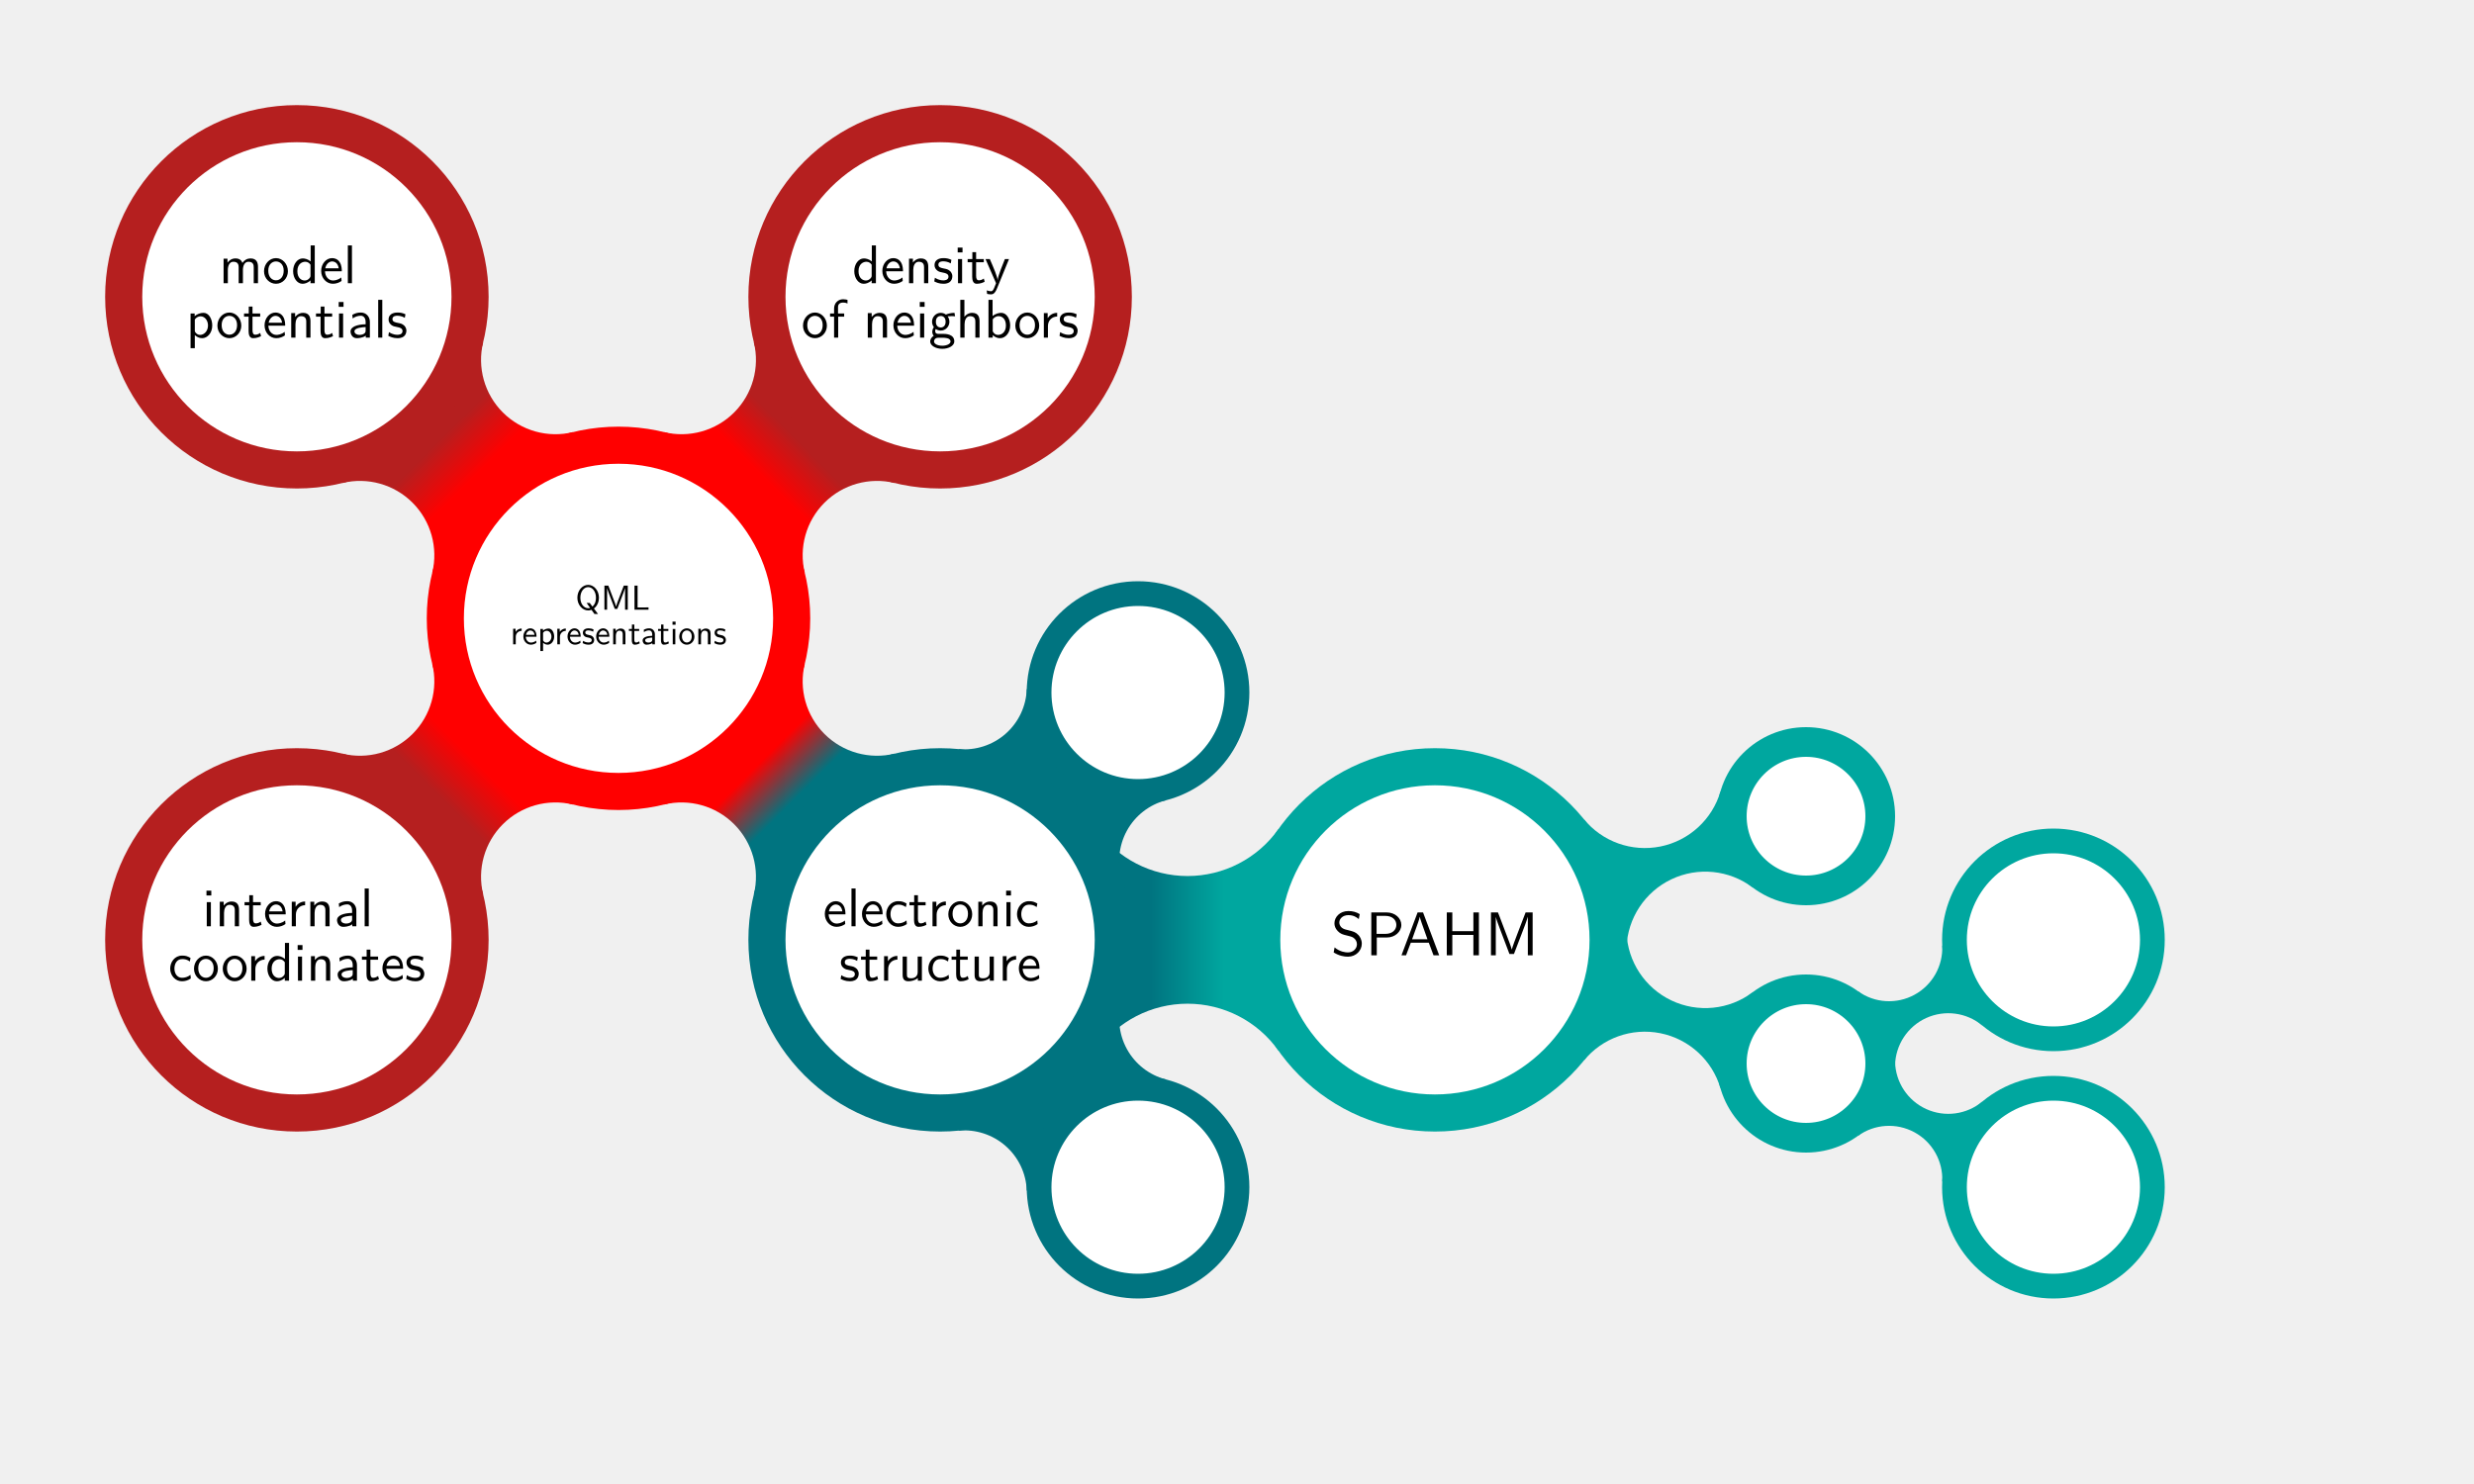
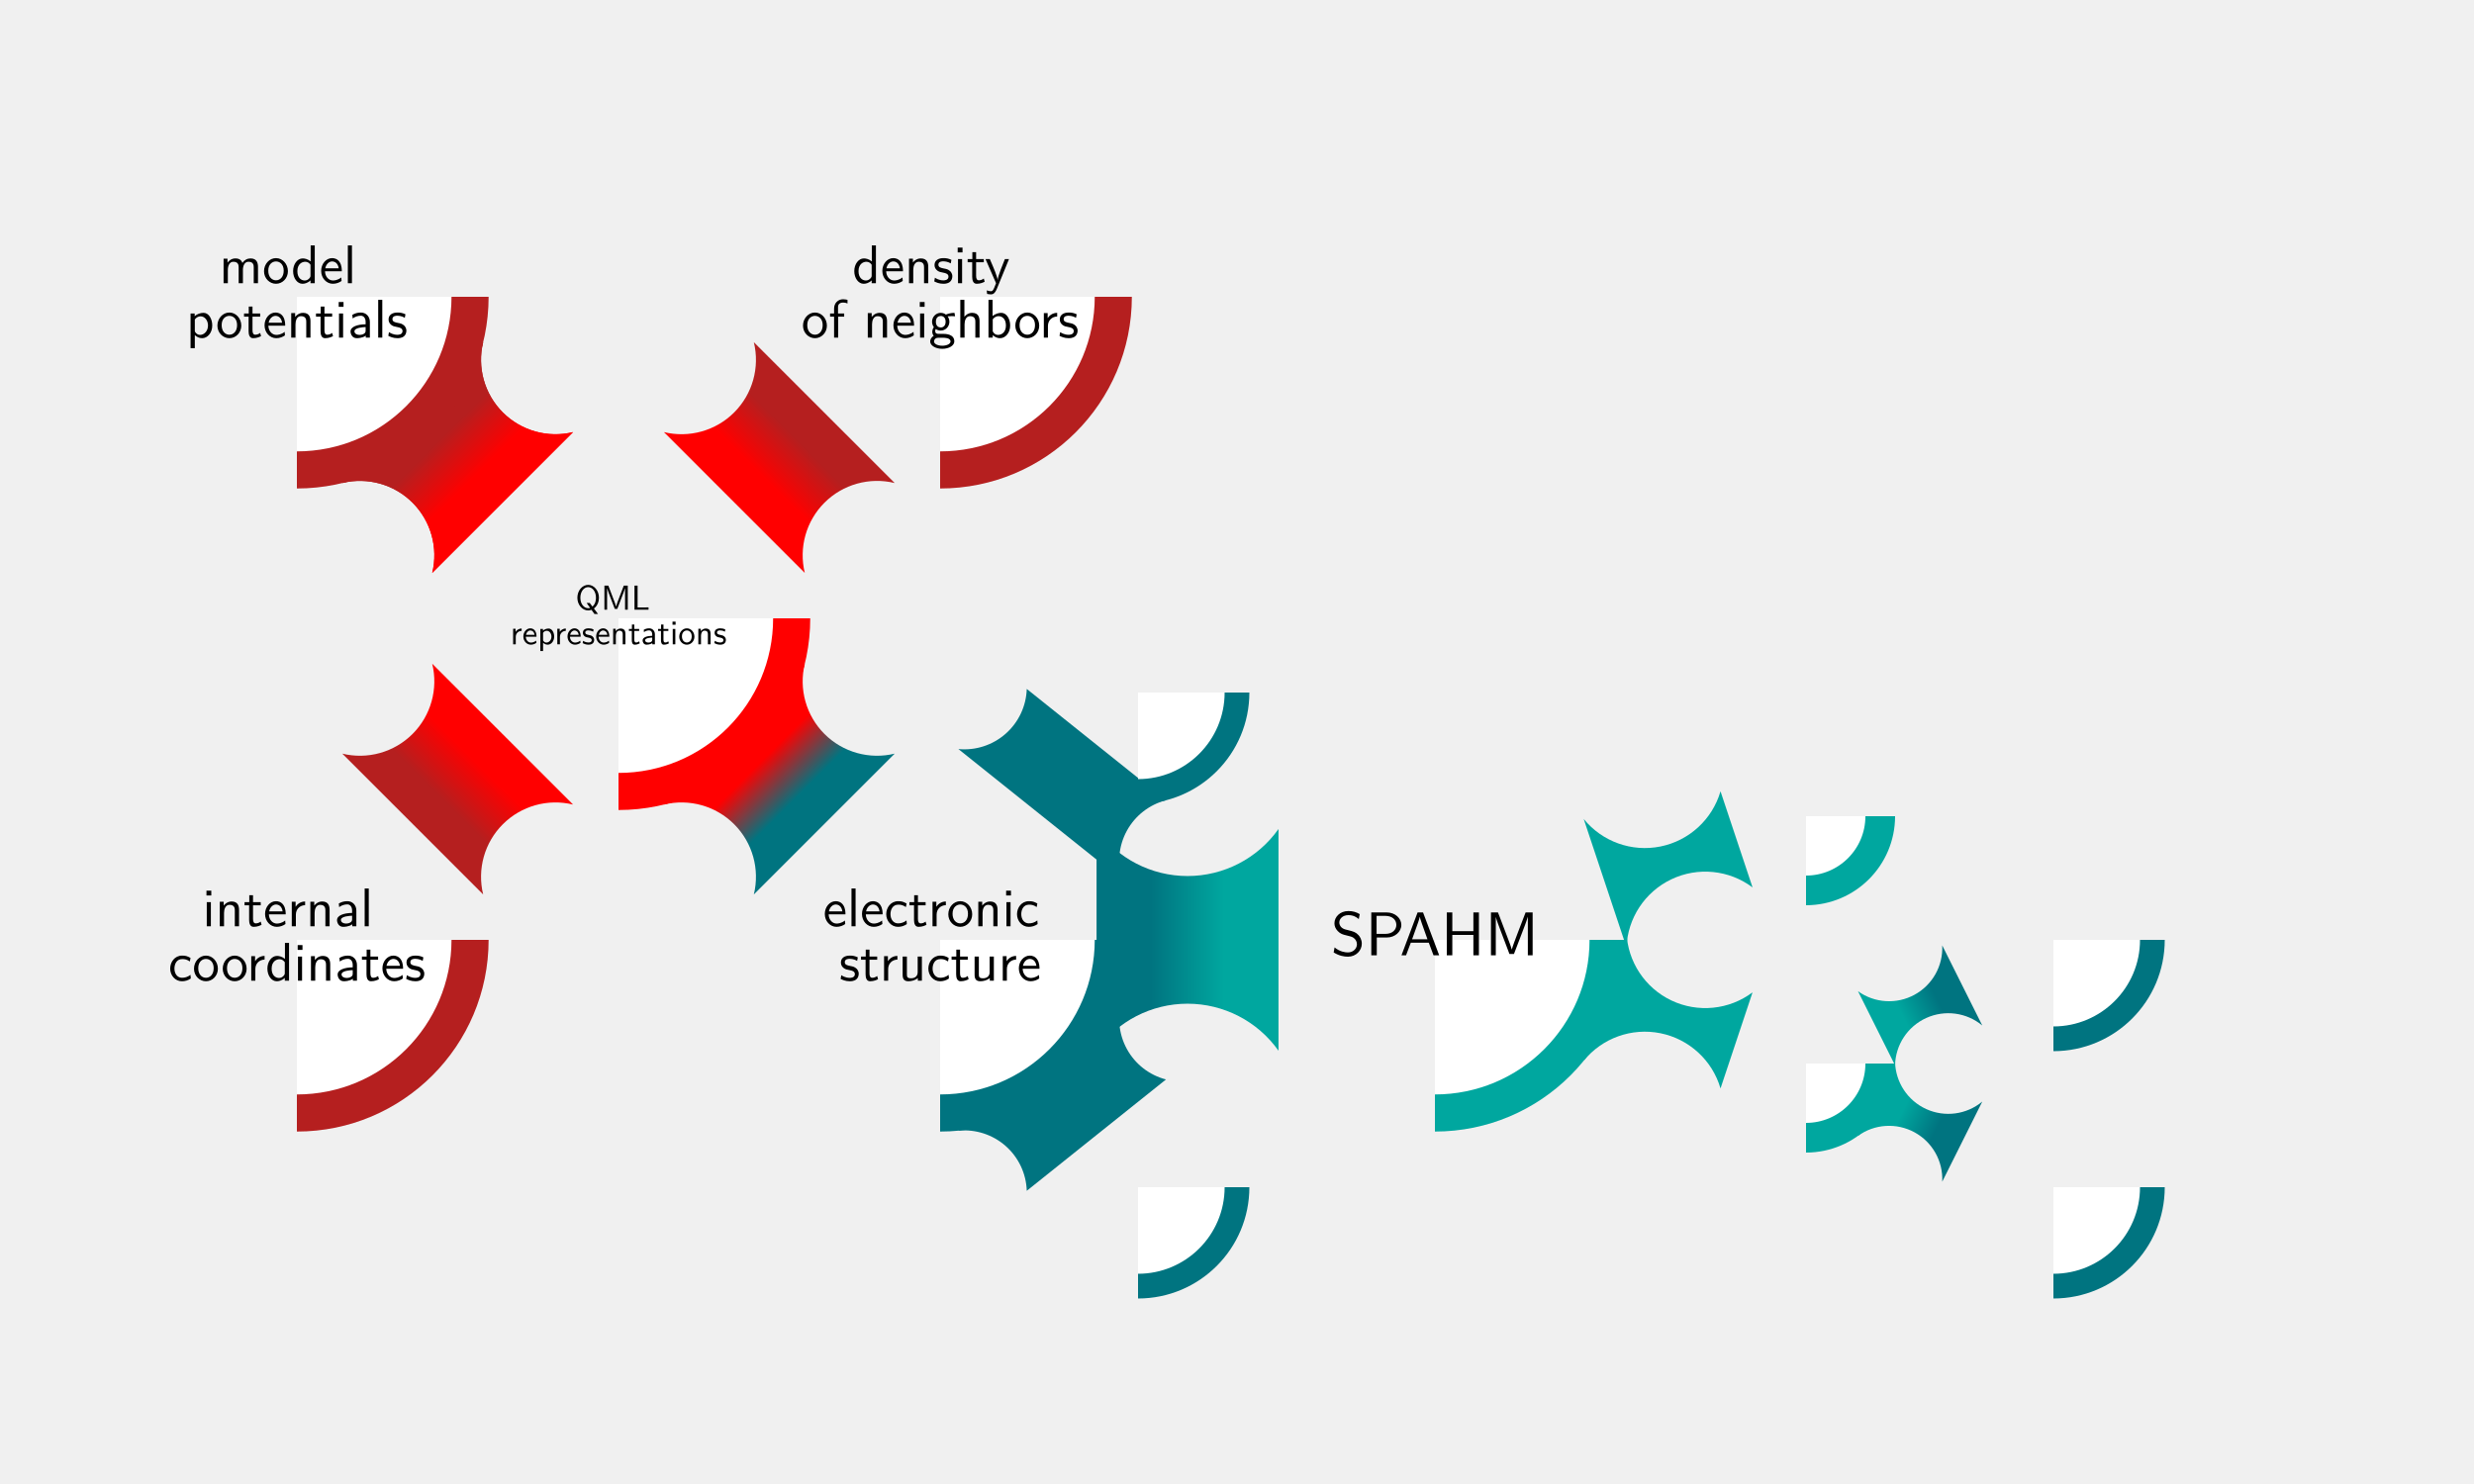
<svg xmlns="http://www.w3.org/2000/svg" xmlns:xlink="http://www.w3.org/1999/xlink" width="1000" height="600">
  <defs>
-     <g id="bubble0">
-       <circle cx="0" cy="0" r="70" fill="#ffffff" stroke="#ff0000" stroke-width="15" />
-     </g>
-     <g id="bubble1">
-       <circle cx="0" cy="0" r="70" fill="#ffffff" stroke="#b51f1f" stroke-width="15" />
-     </g>
-     <g id="bubble2">
-       <circle cx="0" cy="0" r="70" fill="#ffffff" stroke="#007480" stroke-width="15" />
-     </g>
-     <g id="bubble3">
-       <circle cx="0" cy="0" r="40" fill="#ffffff" stroke="#007480" stroke-width="10" />
-     </g>
-     <g id="bubble4">
-       <circle cx="0" cy="0" r="70" fill="#ffffff" stroke="#00a79f" stroke-width="15" />
-     </g>
-     <g id="bubble5">
-       <circle cx="0" cy="0" r="30" fill="#ffffff" stroke="#00a79f" stroke-width="12" />
-     </g>
-     <g id="bubble6">
-       <circle cx="0" cy="0" r="40" fill="#ffffff" stroke="#00a79f" stroke-width="10" />
-     </g>
-     <linearGradient id="myGradient0.0" gradientTransform="rotate(90)">
-       <stop offset="30%" stop-color="#ff0000" />
-       <stop offset="70%" stop-color="#ff0000" />
+     <linearGradient id="myGradient1.2" x1="0" x2="0" y1="0" y2="1">
+       <stop offset="30.0%" stop-color="#ff0000" />
+       <stop offset="70.0%" stop-color="#b51f1f" />
    </linearGradient>
-     <linearGradient id="myGradient0.1" gradientTransform="rotate(90)">
-       <stop offset="30%" stop-color="#ff0000" />
-       <stop offset="70%" stop-color="#b51f1f" />
+     <linearGradient id="myGradient1.3" x1="0" x2="0" y1="0" y2="1">
+       <stop offset="30.0%" stop-color="#ff0000" />
+       <stop offset="70.0%" stop-color="#007480" />
    </linearGradient>
-     <linearGradient id="myGradient0.2" gradientTransform="rotate(90)">
-       <stop offset="30%" stop-color="#ff0000" />
-       <stop offset="70%" stop-color="#007480" />
+     <linearGradient id="myGradient3.3" x1="0" x2="0" y1="0" y2="1">
+       <stop offset="30.0%" stop-color="#007480" />
+       <stop offset="70.0%" stop-color="#007480" />
    </linearGradient>
-     <linearGradient id="myGradient0.3" gradientTransform="rotate(90)">
-       <stop offset="30%" stop-color="#ff0000" />
-       <stop offset="70%" stop-color="#007480" />
+     <linearGradient id="myGradient3.4" x1="0" x2="0" y1="0" y2="1">
+       <stop offset="30.0%" stop-color="#007480" />
+       <stop offset="70.0%" stop-color="#00a79f" />
    </linearGradient>
-     <linearGradient id="myGradient0.4" gradientTransform="rotate(90)">
-       <stop offset="30%" stop-color="#ff0000" />
-       <stop offset="70%" stop-color="#00a79f" />
+     <linearGradient id="myGradient4.3" x1="0" x2="0" y1="0" y2="1">
+       <stop offset="30.0%" stop-color="#00a79f" />
+       <stop offset="70.0%" stop-color="#007480" />
    </linearGradient>
-     <linearGradient id="myGradient0.5" gradientTransform="rotate(90)">
-       <stop offset="30%" stop-color="#ff0000" />
-       <stop offset="70%" stop-color="#00a79f" />
-     </linearGradient>
-     <linearGradient id="myGradient0.6" gradientTransform="rotate(90)">
-       <stop offset="30%" stop-color="#ff0000" />
-       <stop offset="70%" stop-color="#00a79f" />
-     </linearGradient>
-     <linearGradient id="myGradient1.0" gradientTransform="rotate(90)">
-       <stop offset="30%" stop-color="#b51f1f" />
-       <stop offset="70%" stop-color="#ff0000" />
-     </linearGradient>
-     <linearGradient id="myGradient1.1" gradientTransform="rotate(90)">
-       <stop offset="30%" stop-color="#b51f1f" />
-       <stop offset="70%" stop-color="#b51f1f" />
-     </linearGradient>
-     <linearGradient id="myGradient1.2" gradientTransform="rotate(90)">
-       <stop offset="30%" stop-color="#b51f1f" />
-       <stop offset="70%" stop-color="#007480" />
-     </linearGradient>
-     <linearGradient id="myGradient1.3" gradientTransform="rotate(90)">
-       <stop offset="30%" stop-color="#b51f1f" />
-       <stop offset="70%" stop-color="#007480" />
-     </linearGradient>
-     <linearGradient id="myGradient1.4" gradientTransform="rotate(90)">
-       <stop offset="30%" stop-color="#b51f1f" />
-       <stop offset="70%" stop-color="#00a79f" />
-     </linearGradient>
-     <linearGradient id="myGradient1.5" gradientTransform="rotate(90)">
-       <stop offset="30%" stop-color="#b51f1f" />
-       <stop offset="70%" stop-color="#00a79f" />
-     </linearGradient>
-     <linearGradient id="myGradient1.6" gradientTransform="rotate(90)">
-       <stop offset="30%" stop-color="#b51f1f" />
-       <stop offset="70%" stop-color="#00a79f" />
-     </linearGradient>
-     <linearGradient id="myGradient2.0" gradientTransform="rotate(90)">
-       <stop offset="30%" stop-color="#007480" />
-       <stop offset="70%" stop-color="#ff0000" />
-     </linearGradient>
-     <linearGradient id="myGradient2.1" gradientTransform="rotate(90)">
-       <stop offset="30%" stop-color="#007480" />
-       <stop offset="70%" stop-color="#b51f1f" />
-     </linearGradient>
-     <linearGradient id="myGradient2.2" gradientTransform="rotate(90)">
-       <stop offset="30%" stop-color="#007480" />
-       <stop offset="70%" stop-color="#007480" />
-     </linearGradient>
-     <linearGradient id="myGradient2.3" gradientTransform="rotate(90)">
-       <stop offset="30%" stop-color="#007480" />
-       <stop offset="70%" stop-color="#007480" />
-     </linearGradient>
-     <linearGradient id="myGradient2.4" gradientTransform="rotate(90)">
-       <stop offset="30%" stop-color="#007480" />
-       <stop offset="70%" stop-color="#00a79f" />
-     </linearGradient>
-     <linearGradient id="myGradient2.5" gradientTransform="rotate(90)">
-       <stop offset="30%" stop-color="#007480" />
-       <stop offset="70%" stop-color="#00a79f" />
-     </linearGradient>
-     <linearGradient id="myGradient2.6" gradientTransform="rotate(90)">
-       <stop offset="30%" stop-color="#007480" />
-       <stop offset="70%" stop-color="#00a79f" />
-     </linearGradient>
-     <linearGradient id="myGradient3.0" gradientTransform="rotate(90)">
-       <stop offset="30%" stop-color="#007480" />
-       <stop offset="70%" stop-color="#ff0000" />
-     </linearGradient>
-     <linearGradient id="myGradient3.1" gradientTransform="rotate(90)">
-       <stop offset="30%" stop-color="#007480" />
-       <stop offset="70%" stop-color="#b51f1f" />
-     </linearGradient>
-     <linearGradient id="myGradient3.2" gradientTransform="rotate(90)">
-       <stop offset="30%" stop-color="#007480" />
-       <stop offset="70%" stop-color="#007480" />
-     </linearGradient>
-     <linearGradient id="myGradient3.3" gradientTransform="rotate(90)">
-       <stop offset="30%" stop-color="#007480" />
-       <stop offset="70%" stop-color="#007480" />
-     </linearGradient>
-     <linearGradient id="myGradient3.4" gradientTransform="rotate(90)">
-       <stop offset="30%" stop-color="#007480" />
-       <stop offset="70%" stop-color="#00a79f" />
-     </linearGradient>
-     <linearGradient id="myGradient3.5" gradientTransform="rotate(90)">
-       <stop offset="30%" stop-color="#007480" />
-       <stop offset="70%" stop-color="#00a79f" />
-     </linearGradient>
-     <linearGradient id="myGradient3.6" gradientTransform="rotate(90)">
-       <stop offset="30%" stop-color="#007480" />
-       <stop offset="70%" stop-color="#00a79f" />
-     </linearGradient>
-     <linearGradient id="myGradient4.0" gradientTransform="rotate(90)">
-       <stop offset="30%" stop-color="#00a79f" />
-       <stop offset="70%" stop-color="#ff0000" />
-     </linearGradient>
-     <linearGradient id="myGradient4.1" gradientTransform="rotate(90)">
-       <stop offset="30%" stop-color="#00a79f" />
-       <stop offset="70%" stop-color="#b51f1f" />
-     </linearGradient>
-     <linearGradient id="myGradient4.2" gradientTransform="rotate(90)">
-       <stop offset="30%" stop-color="#00a79f" />
-       <stop offset="70%" stop-color="#007480" />
-     </linearGradient>
-     <linearGradient id="myGradient4.3" gradientTransform="rotate(90)">
-       <stop offset="30%" stop-color="#00a79f" />
-       <stop offset="70%" stop-color="#007480" />
-     </linearGradient>
-     <linearGradient id="myGradient4.4" gradientTransform="rotate(90)">
-       <stop offset="30%" stop-color="#00a79f" />
-       <stop offset="70%" stop-color="#00a79f" />
-     </linearGradient>
-     <linearGradient id="myGradient4.5" gradientTransform="rotate(90)">
-       <stop offset="30%" stop-color="#00a79f" />
-       <stop offset="70%" stop-color="#00a79f" />
-     </linearGradient>
-     <linearGradient id="myGradient4.6" gradientTransform="rotate(90)">
-       <stop offset="30%" stop-color="#00a79f" />
-       <stop offset="70%" stop-color="#00a79f" />
-     </linearGradient>
-     <linearGradient id="myGradient5.0" gradientTransform="rotate(90)">
-       <stop offset="30%" stop-color="#00a79f" />
-       <stop offset="70%" stop-color="#ff0000" />
-     </linearGradient>
-     <linearGradient id="myGradient5.1" gradientTransform="rotate(90)">
-       <stop offset="30%" stop-color="#00a79f" />
-       <stop offset="70%" stop-color="#b51f1f" />
-     </linearGradient>
-     <linearGradient id="myGradient5.2" gradientTransform="rotate(90)">
-       <stop offset="30%" stop-color="#00a79f" />
-       <stop offset="70%" stop-color="#007480" />
-     </linearGradient>
-     <linearGradient id="myGradient5.3" gradientTransform="rotate(90)">
-       <stop offset="30%" stop-color="#00a79f" />
-       <stop offset="70%" stop-color="#007480" />
-     </linearGradient>
-     <linearGradient id="myGradient5.4" gradientTransform="rotate(90)">
-       <stop offset="30%" stop-color="#00a79f" />
-       <stop offset="70%" stop-color="#00a79f" />
-     </linearGradient>
-     <linearGradient id="myGradient5.5" gradientTransform="rotate(90)">
-       <stop offset="30%" stop-color="#00a79f" />
-       <stop offset="70%" stop-color="#00a79f" />
-     </linearGradient>
-     <linearGradient id="myGradient5.6" gradientTransform="rotate(90)">
-       <stop offset="30%" stop-color="#00a79f" />
-       <stop offset="70%" stop-color="#00a79f" />
-     </linearGradient>
-     <linearGradient id="myGradient6.0" gradientTransform="rotate(90)">
-       <stop offset="30%" stop-color="#00a79f" />
-       <stop offset="70%" stop-color="#ff0000" />
-     </linearGradient>
-     <linearGradient id="myGradient6.1" gradientTransform="rotate(90)">
-       <stop offset="30%" stop-color="#00a79f" />
-       <stop offset="70%" stop-color="#b51f1f" />
-     </linearGradient>
-     <linearGradient id="myGradient6.2" gradientTransform="rotate(90)">
-       <stop offset="30%" stop-color="#00a79f" />
-       <stop offset="70%" stop-color="#007480" />
-     </linearGradient>
-     <linearGradient id="myGradient6.3" gradientTransform="rotate(90)">
-       <stop offset="30%" stop-color="#00a79f" />
-       <stop offset="70%" stop-color="#007480" />
-     </linearGradient>
-     <linearGradient id="myGradient6.4" gradientTransform="rotate(90)">
-       <stop offset="30%" stop-color="#00a79f" />
-       <stop offset="70%" stop-color="#00a79f" />
-     </linearGradient>
-     <linearGradient id="myGradient6.5" gradientTransform="rotate(90)">
-       <stop offset="30%" stop-color="#00a79f" />
-       <stop offset="70%" stop-color="#00a79f" />
-     </linearGradient>
-     <linearGradient id="myGradient6.6" gradientTransform="rotate(90)">
-       <stop offset="30%" stop-color="#00a79f" />
-       <stop offset="70%" stop-color="#00a79f" />
+     <linearGradient id="myGradient4.4" x1="0" x2="0" y1="0" y2="1">
+       <stop offset="30.0%" stop-color="#00a79f" />
+       <stop offset="70.0%" stop-color="#00a79f" />
    </linearGradient>
    <style>
        .mytext {
+           font-style:normal; font-variant:normal; font-weight:normal; font-stretch:normal;
          line-height:125%;
-           font-style:normal;font-variant:normal;font-weight:normal;font-stretch:normal;
-           font-family:"Latin Modern Sans";-inkscape-font-specification:"Latin Modern Sans";
-           text-align:center;text-anchor:middle;
+           font-family:"Latin Modern Sans"; -inkscape-font-specification:"Latin Modern Sans";
+           font-variant-ligatures:normal; font-variant-caps:normal; font-variant-numeric:normal; font-feature-settings:normal;
+           text-align:start; letter-spacing:0px; word-spacing:0px; writing-mode:lr-tb; text-anchor:middle;
          fill-opacity:1; stroke:#FFFFFF;
          stroke-width:0; stroke-linecap:butt; stroke-linejoin:miter; stroke-opacity:1;
          stroke-miterlimit:4; stroke-dasharray:none
        }
-           </style>
+         </style>
  </defs>
+   <symbol id="bubble0">
+     <circle cx="0" cy="0" r="70" fill="#ffffff" stroke="#ff0000" stroke-width="15" />
+   </symbol>
+   <symbol id="bubble1">
+     <circle cx="0" cy="0" r="70" fill="#ffffff" stroke="#b51f1f" stroke-width="15" />
+   </symbol>
+   <symbol id="bubble2">
+     <circle cx="0" cy="0" r="70" fill="#ffffff" stroke="#007480" stroke-width="15" />
+   </symbol>
+   <symbol id="bubble3">
+     <circle cx="0" cy="0" r="40" fill="#ffffff" stroke="#007480" stroke-width="10" />
+   </symbol>
+   <symbol id="bubble4">
+     <circle cx="0" cy="0" r="70" fill="#ffffff" stroke="#00a79f" stroke-width="15" />
+   </symbol>
+   <symbol id="bubble5">
+     <circle cx="0" cy="0" r="30" fill="#ffffff" stroke="#00a79f" stroke-width="12" />
+   </symbol>
+   <symbol id="bubble6">
+     <circle cx="0" cy="0" r="40" fill="#ffffff" stroke="#007480" stroke-width="10" />
+   </symbol>
  <g transform="rotate(-225.0,250,250)">
-     <path d="          M 290.261 316.222          A 30.08, 30.08  0 0 0 290.261 367.626           h -80.522         A 30.08, 30.08  0 0 0 209.739 316.222           z" fill="url('#myGradient0.1')" />
+     <path d=" M 290.261 316.222 a 30.08, 30.08  0 0 0 0 51.404 h -80.522 a 30.08, 30.08  0 0 0 0 -51.404 z" fill="url('#myGradient1.2')" />
+   </g>
+   <g transform="rotate(-225.0,250,250)">
+     <path d=" M 290.261 316.222 a 30.08, 30.08  0 0 0 0 51.404 h -80.522 a 30.08, 30.08  0 0 0 0 -51.404 z" fill="url('#myGradient1.2')" />
  </g>
  <g transform="rotate(-135.0,250,250)">
-     <path d="          M 290.261 316.222          A 30.08, 30.08  0 0 0 290.261 367.626           h -80.522         A 30.08, 30.08  0 0 0 209.739 316.222           z" fill="url('#myGradient0.1')" />
+     <path d=" M 290.261 316.222 a 30.08, 30.08  0 0 0 0 51.404 h -80.522 a 30.08, 30.08  0 0 0 0 -51.404 z" fill="url('#myGradient1.2')" />
  </g>
  <g transform="rotate(45.0,250,250)">
-     <path d="          M 290.261 316.222          A 30.08, 30.08  0 0 0 290.261 367.626           h -80.522         A 30.08, 30.08  0 0 0 209.739 316.222           z" fill="url('#myGradient0.1')" />
+     <path d=" M 290.261 316.222 a 30.08, 30.08  0 0 0 0 51.404 h -80.522 a 30.08, 30.08  0 0 0 0 -51.404 z" fill="url('#myGradient1.2')" />
  </g>
  <g transform="rotate(-45.0,250,250)">
-     <path d="          M 290.261 316.222          A 30.08, 30.08  0 0 0 290.261 367.626           h -80.522         A 30.08, 30.08  0 0 0 209.739 316.222           z" fill="url('#myGradient0.2')" />
+     <path d=" M 290.261 316.222 a 30.08, 30.08  0 0 0 0 51.404 h -80.522 a 30.08, 30.08  0 0 0 0 -51.404 z" fill="url('#myGradient1.3')" />
  </g>
  <g transform="rotate(-90.0,380,380)">
-     <path d="          M 424.816 443.228          A 45.072, 45.072  0 0 0 424.816 516.772           h -89.632         A 45.072, 45.072  0 0 0 335.184 443.228           z" fill="url('#myGradient2.4')" />
+     <path d=" M 424.816 443.228 a 45.072, 45.072  0 0 0 0 73.544 h -89.632 a 45.072, 45.072  0 0 0 0 -73.544 z" fill="url('#myGradient3.4')" />
  </g>
  <g transform="rotate(-38.65981,380,380)">
-     <path d="              M 343.969 481.104              A 25.243,  25.243  0 0 0 337.575 444.857               h 84.849              A 25.243,  25.243  0 0 0 416.031 481.104               z" fill="url('#myGradient2.3')" />
+     <path d=" M 343.969 481.104 a 25.243, 25.243  0 0 0 -6.394 -36.248 h 84.85 a 25.243, 25.243  0 0 0 -6.394 36.248 z" fill="url('#myGradient3.3')" />
  </g>
  <g transform="rotate(-141.3402,380,380)">
-     <path d="              M 343.969 481.104              A 25.243,  25.243  0 0 0 337.575 444.857               h 84.849              A 25.243,  25.243  0 0 0 416.031 481.104               z" fill="url('#myGradient2.3')" />
+     <path d=" M 343.969 481.104 a 25.243, 25.243  0 0 0 -6.394 -36.248 h 84.85 a 25.243, 25.243  0 0 0 -6.394 36.248 z" fill="url('#myGradient3.3')" />
  </g>
  <g transform="rotate(-71.56505,580,380)">
-     <path d="              M 559.519 508.508              A 31.853,  31.853  0 0 0 552.642 452.511               h 54.717              A 31.853,  31.853  0 0 0 600.481 508.508               z" fill="url('#myGradient4.5')" />
+     <path d=" M 559.519 508.508 a 31.852, 31.852  0 0 0 -6.877 -55.997 h 54.716 a 31.852, 31.852  0 0 0 -6.877 55.997 z" fill="url('#myGradient4.4')" />
  </g>
  <g transform="rotate(-108.4349,580,380)">
-     <path d="              M 559.519 508.508              A 31.853,  31.853  0 0 0 552.642 452.511               h 54.717              A 31.853,  31.853  0 0 0 600.481 508.508               z" fill="url('#myGradient4.5')" />
+     <path d=" M 559.519 508.508 a 31.852, 31.852  0 0 0 -6.877 -55.997 h 54.716 a 31.852, 31.852  0 0 0 -6.877 55.997 z" fill="url('#myGradient4.4')" />
  </g>
-   <g transform="rotate(-243.4349,830,480)">
-     <path d="              M 813.246 559.939              A 21.518,  21.518  0 0 0 811.891 521.196               h 36.217              A 21.518,  21.518  0 0 0 846.754 559.939               z" fill="url('#myGradient6.5')" />
+   <g transform="rotate(-63.43495,730,430)">
+     <path d=" M 711.892 500.608 a 21.517, 21.517  0 0 0 1.355 -38.744 h 33.507 a 21.517, 21.517  0 0 0 1.355 38.744 z" fill="url('#myGradient4.3')" />
  </g>
-   <g transform="rotate(63.43495,830,380)">
-     <path d="              M 813.246 459.939              A 21.518,  21.518  0 0 0 811.891 421.196               h 36.217              A 21.518,  21.518  0 0 0 846.754 459.939               z" fill="url('#myGradient6.5')" />
+   <g transform="rotate(-116.5651,730,430)">
+     <path d=" M 711.892 500.608 a 21.517, 21.517  0 0 0 1.355 -38.744 h 33.507 a 21.517, 21.517  0 0 0 1.355 38.744 z" fill="url('#myGradient4.3')" />
  </g>
  <use x="250" y="250" xlink:href="#bubble0" />
  <use x="120" y="120" xlink:href="#bubble1" />
  <use x="380" y="380" xlink:href="#bubble2" />
  <use x="380" y="120" xlink:href="#bubble1" />
  <use x="120" y="380" xlink:href="#bubble1" />
  <use x="580" y="380" xlink:href="#bubble4" />
  <use x="460" y="480" xlink:href="#bubble3" />
  <use x="460" y="280" xlink:href="#bubble3" />
  <use x="730" y="430" xlink:href="#bubble5" />
  <use x="730" y="330" xlink:href="#bubble5" />
  <use x="830" y="480" xlink:href="#bubble6" />
  <use x="830" y="380" xlink:href="#bubble6" />
  <text x="250" y="250" class="mytext" font-size="14px" fill="#000000">
    <tspan x="250" dy="-0.25em"> QML </tspan>
    <tspan x="250" dy="1em"> representations </tspan>
  </text>
  <text x="120" y="120" class="mytext" font-size="22px" fill="#000000">
    <tspan x="120" dy="-0.25em"> model </tspan>
    <tspan x="120" dy="1em"> potentials </tspan>
  </text>
  <text x="120" y="380" class="mytext" font-size="22px" fill="#000000">
    <tspan x="120" dy="-0.25em"> internal </tspan>
    <tspan x="120" dy="1em"> coordinates </tspan>
  </text>
  <text x="380" y="120" class="mytext" font-size="22px" fill="#000000">
    <tspan x="380" dy="-0.25em"> density </tspan>
    <tspan x="380" dy="1em"> of neighbors </tspan>
  </text>
  <text x="380" y="380" class="mytext" font-size="22px" fill="#000000">
    <tspan x="380" dy="-0.25em"> electronic </tspan>
    <tspan x="380" dy="1em"> structure </tspan>
  </text>
  <text x="580" y="380" class="mytext" font-size="25px" fill="#000000">
    <tspan x="580" dy="0.25em"> SPAHM </tspan>
  </text>
</svg>
